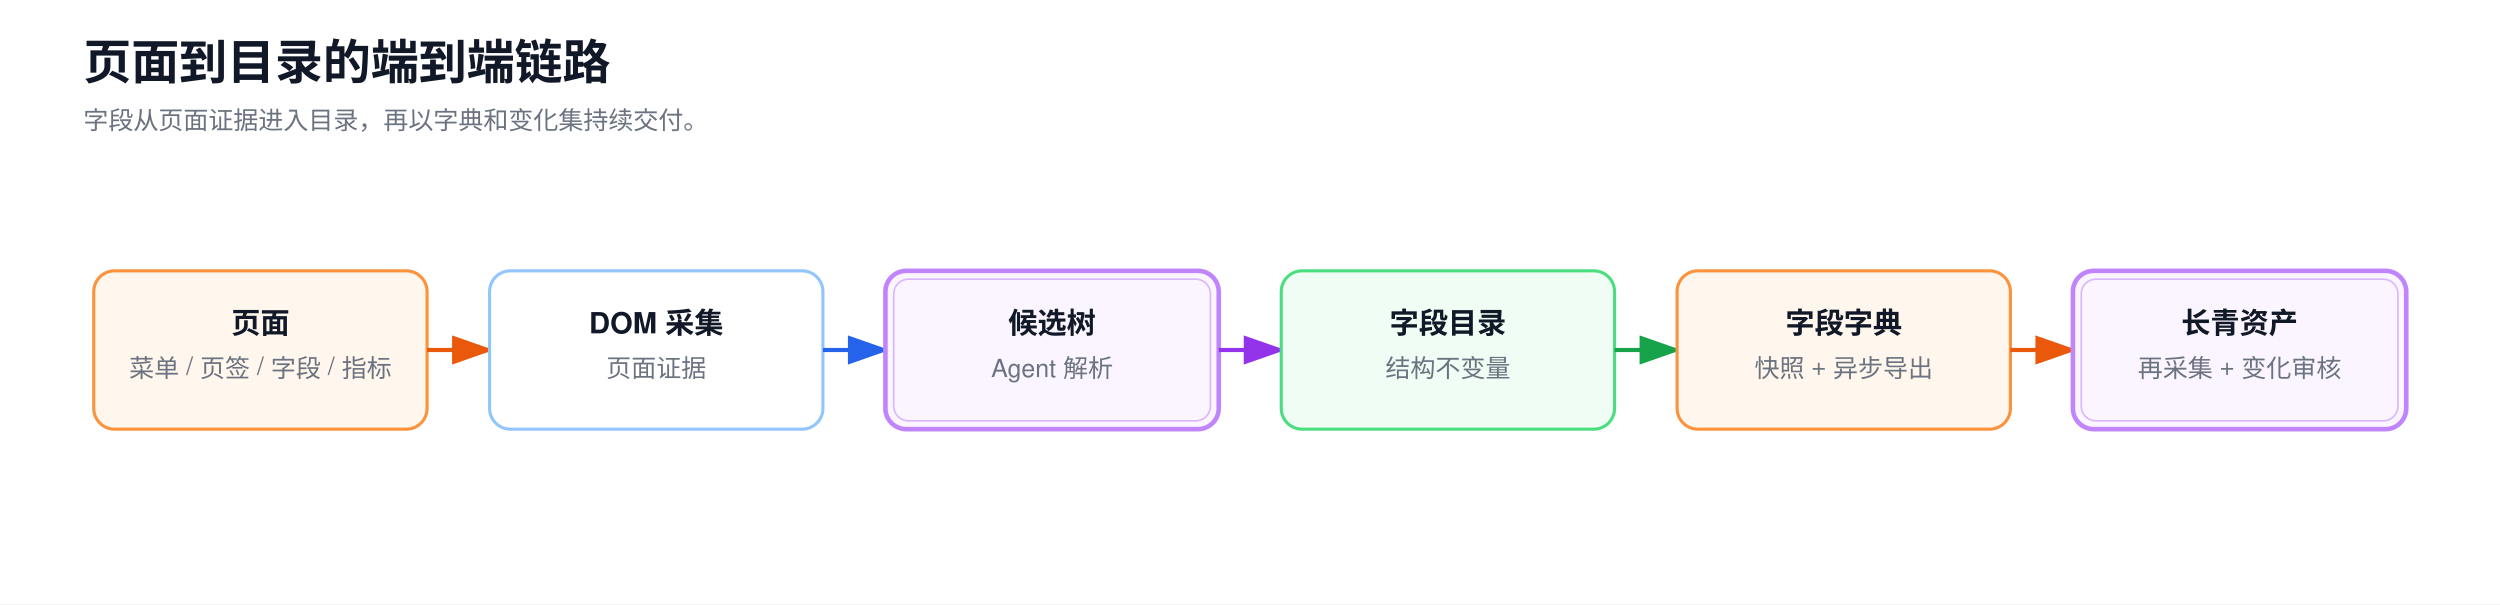
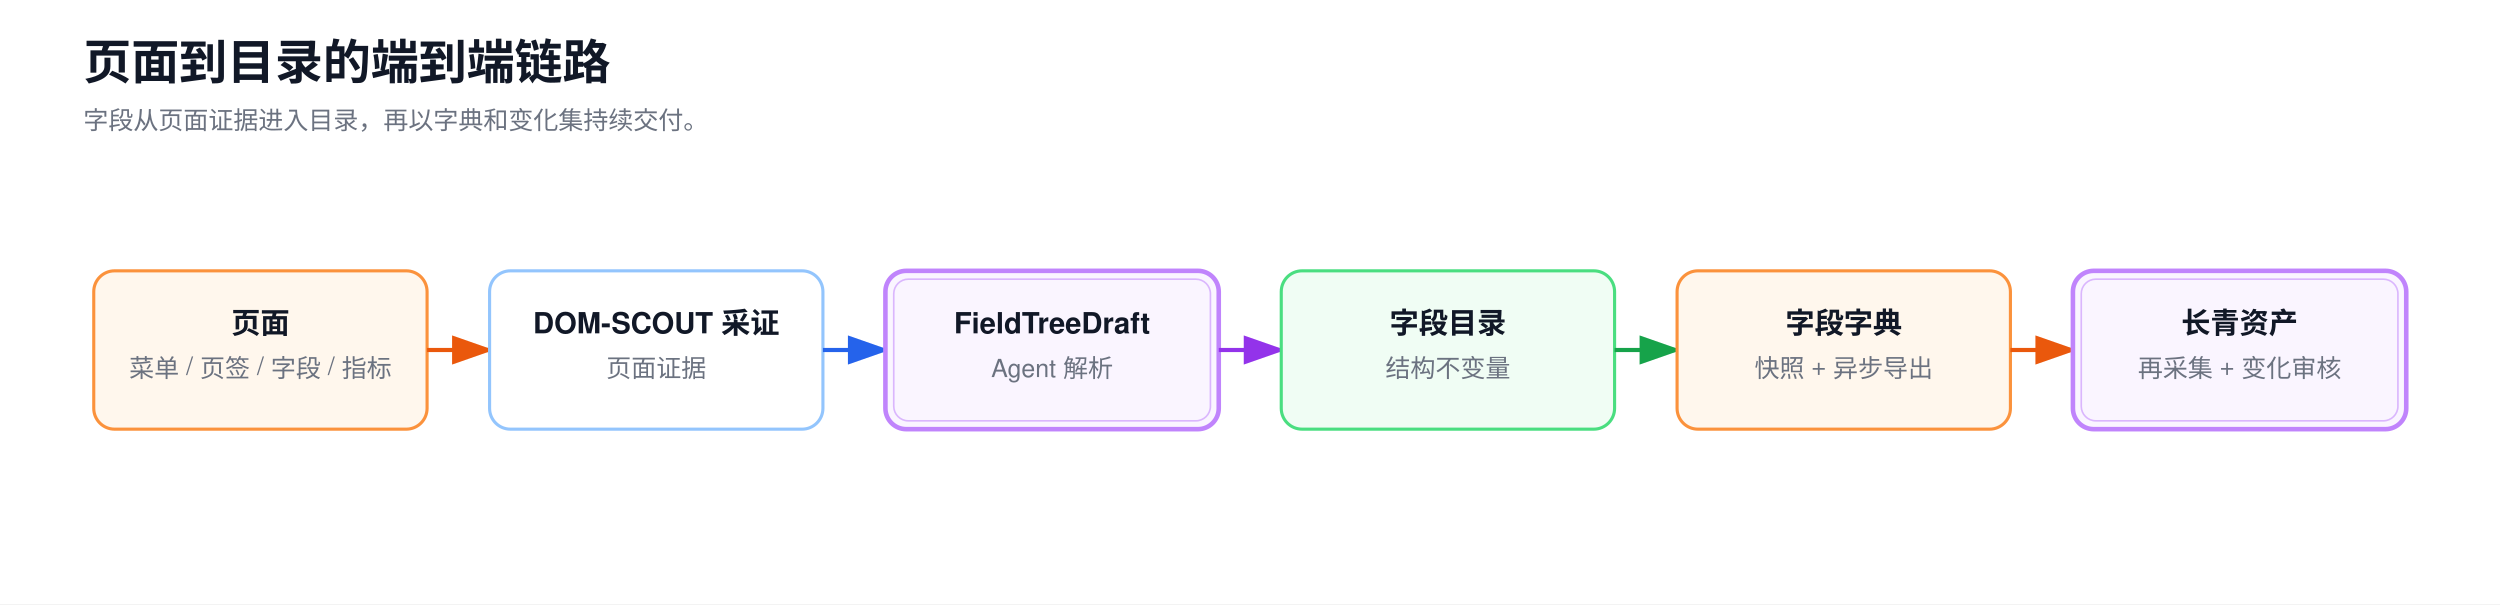
<svg xmlns="http://www.w3.org/2000/svg" viewBox="0 0 1200 290" width="1200" height="290">
  <style>text{font-family:'Helvetica Neue',Helvetica,Arial,'PingFang SC','Microsoft YaHei',sans-serif;fill:#111827} .muted{fill:#6b7280} .small{font-size:12px} .title{font-size:23px;font-weight:700} .node{font-size:14px;font-weight:600}</style>
  <defs>
    <marker id="arrow-blue" markerWidth="10" markerHeight="7" refX="9" refY="3.5" orient="auto">
      <polygon points="0 0,10 3.5,0 7" fill="#2563eb" />
    </marker>
    <marker id="arrow-purple" markerWidth="10" markerHeight="7" refX="9" refY="3.5" orient="auto">
      <polygon points="0 0,10 3.5,0 7" fill="#9333ea" />
    </marker>
    <marker id="arrow-green" markerWidth="10" markerHeight="7" refX="9" refY="3.5" orient="auto">
      <polygon points="0 0,10 3.5,0 7" fill="#16a34a" />
    </marker>
    <marker id="arrow-orange" markerWidth="10" markerHeight="7" refX="9" refY="3.5" orient="auto">
      <polygon points="0 0,10 3.5,0 7" fill="#ea580c" />
    </marker>
    <marker id="arrow-red" markerWidth="10" markerHeight="7" refX="9" refY="3.5" orient="auto">
      <polygon points="0 0,10 3.5,0 7" fill="#dc2626" />
    </marker>
    <marker id="arrow-gray" markerWidth="10" markerHeight="7" refX="9" refY="3.5" orient="auto">
      <polygon points="0 0,10 3.5,0 7" fill="#6b7280" />
    </marker>
  </defs>
  <rect width="1200" height="290" fill="#ffffff" />
  <text x="40" y="38" class="title">页面到目录的端到端链路</text>
  <text x="40" y="62" class="small muted">字段从页面证据进入目录，再以字典和变化集持续交付。</text>
  <rect x="45.0" y="130" width="160" height="76" rx="10" fill="#fff7ed" stroke="#fb923c" stroke-width="1.5" />
  <text x="125.0" y="160" text-anchor="middle" class="node">页面</text>
  <text x="125.0" y="181" text-anchor="middle" class="small muted">菜单 / 页签 / 字段 / 指标</text>
  <line x1="205.0" y1="168" x2="235.0" y2="168" stroke="#ea580c" stroke-width="2" marker-end="url(#arrow-orange)" data-graph-role="edge" />
  <rect x="235.0" y="130" width="160" height="76" rx="10" fill="#ffffff" stroke="#93c5fd" stroke-width="1.5" />
-   <text x="315.0" y="160" text-anchor="middle" class="node">DOM 采集</text>
+   <text x="315.0" y="160" text-anchor="middle" class="node">DOM-SCOUT 采证</text>
  <text x="315.0" y="181" text-anchor="middle" class="small muted">页面证据</text>
  <line x1="395.0" y1="168" x2="425.0" y2="168" stroke="#2563eb" stroke-width="2" marker-end="url(#arrow-blue)" data-graph-role="edge" />
  <rect x="425.0" y="130" width="160" height="76" rx="10" fill="#faf5ff" stroke="#c084fc" stroke-width="2.2" />
  <rect x="429.0" y="134" width="152" height="68" rx="7" fill="none" stroke="#c084fc" stroke-width="0.8" opacity="0.55" />
-   <text x="505.0" y="160" text-anchor="middle" class="node">候选树</text>
+   <text x="505.0" y="160" text-anchor="middle" class="node">FieldTreeDraft</text>
  <text x="505.0" y="181" text-anchor="middle" class="small muted">Agent 解析</text>
  <line x1="585.0" y1="168" x2="615.0" y2="168" stroke="#9333ea" stroke-width="2" marker-end="url(#arrow-purple)" data-graph-role="edge" />
  <rect x="615.0" y="130" width="160" height="76" rx="10" fill="#f0fdf4" stroke="#4ade80" stroke-width="1.5" />
  <text x="695.0" y="160" text-anchor="middle" class="node">字段目录</text>
  <text x="695.0" y="181" text-anchor="middle" class="small muted">结构不变量</text>
  <line x1="775.0" y1="168" x2="805.0" y2="168" stroke="#16a34a" stroke-width="2" marker-end="url(#arrow-green)" data-graph-role="edge" />
  <rect x="805.0" y="130" width="160" height="76" rx="10" fill="#fff7ed" stroke="#fb923c" stroke-width="1.5" />
  <text x="885.0" y="160" text-anchor="middle" class="node">字段字典</text>
  <text x="885.0" y="181" text-anchor="middle" class="small muted">快照 + 异步导出</text>
  <line x1="965.0" y1="168" x2="995.0" y2="168" stroke="#ea580c" stroke-width="2" marker-end="url(#arrow-orange)" data-graph-role="edge" />
  <rect x="995.0" y="130" width="160" height="76" rx="10" fill="#faf5ff" stroke="#c084fc" stroke-width="2.2" />
  <rect x="999.0" y="134" width="152" height="68" rx="7" fill="none" stroke="#c084fc" stroke-width="0.8" opacity="0.55" />
  <text x="1075.0" y="160" text-anchor="middle" class="node">长青资产</text>
  <text x="1075.0" y="181" text-anchor="middle" class="small muted">再采集 + 变化审核</text>
</svg>
